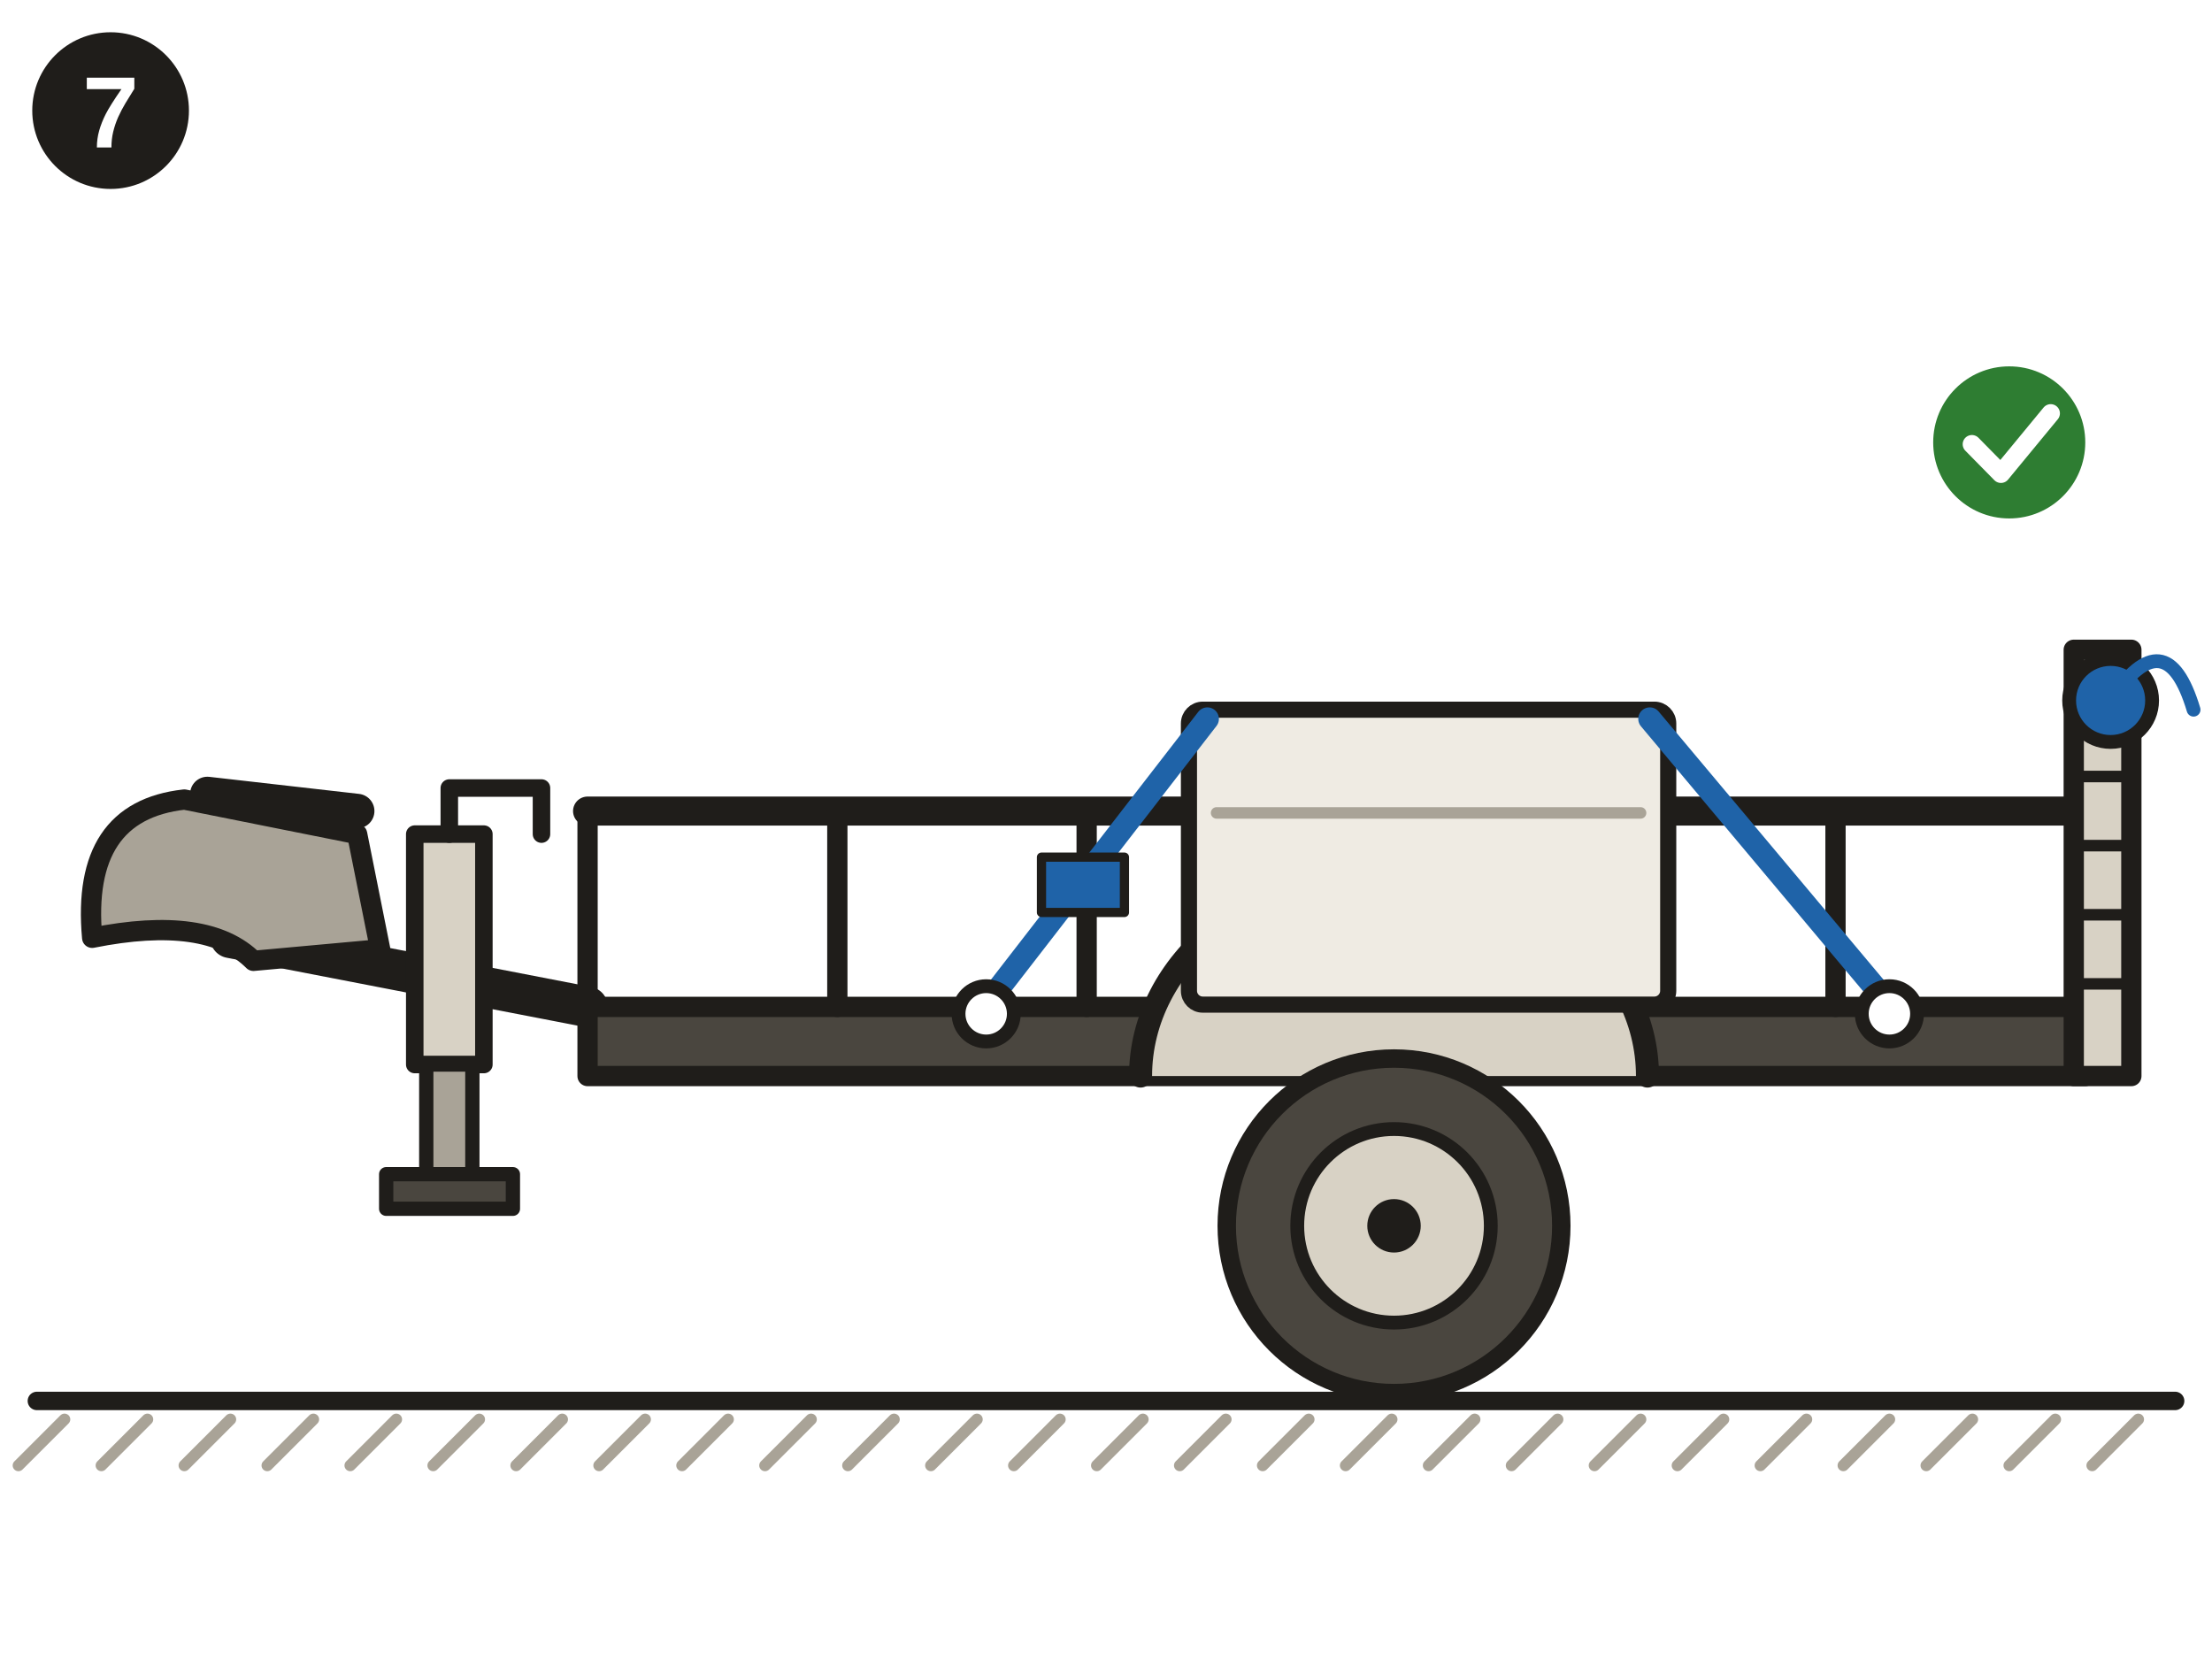
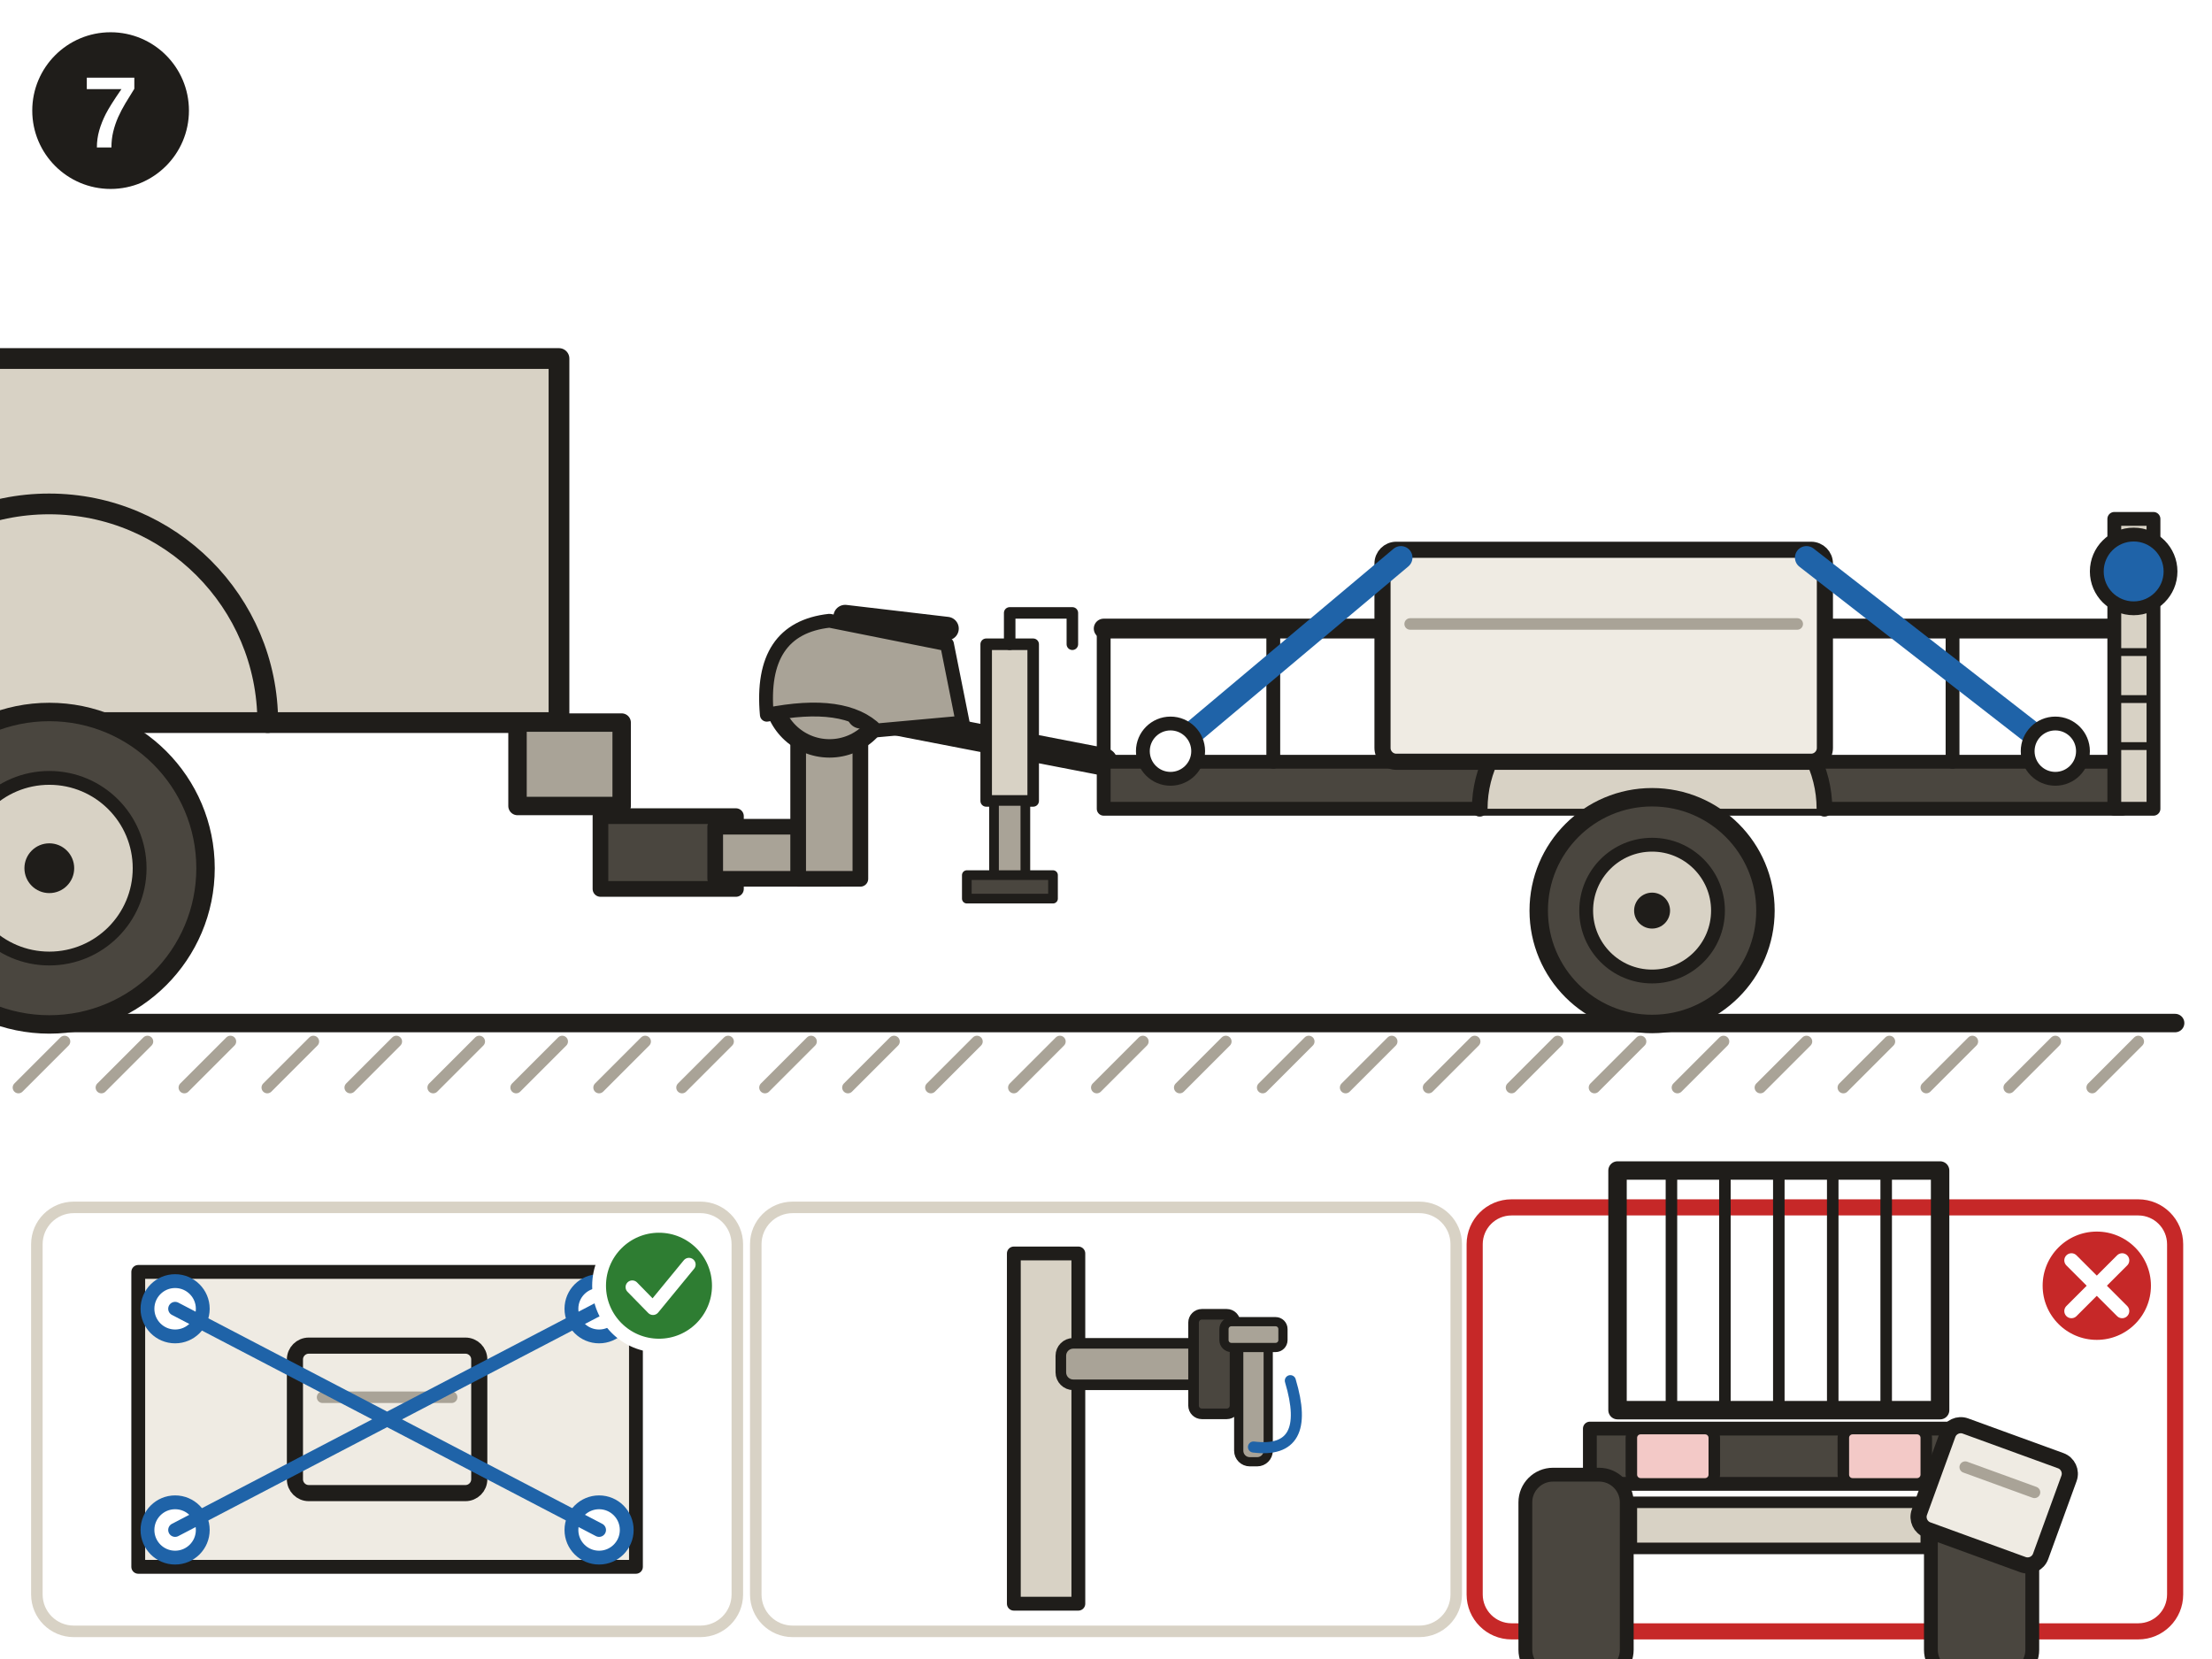
<svg xmlns="http://www.w3.org/2000/svg" viewBox="0 0 480 360" width="480" height="360" role="img" aria-labelledby="35sa-p7-title 35sa-p7-desc">
  <rect x="0" y="0" width="480" height="360" fill="#FFFFFF" />
+   <line x1="8" y1="222" x2="472" y2="222" stroke="#1F1D1A" stroke-width="4" stroke-linecap="round" />
+   <line x1="14" y1="226" x2="4" y2="236" stroke="#A9A397" stroke-width="2.5" stroke-linecap="round" />
+   <line x1="32" y1="226" x2="22" y2="236" stroke="#A9A397" stroke-width="2.5" stroke-linecap="round" />
+   <line x1="50" y1="226" x2="40" y2="236" stroke="#A9A397" stroke-width="2.5" stroke-linecap="round" />
+   <line x1="68" y1="226" x2="58" y2="236" stroke="#A9A397" stroke-width="2.5" stroke-linecap="round" />
+   <line x1="86" y1="226" x2="76" y2="236" stroke="#A9A397" stroke-width="2.5" stroke-linecap="round" />
+   <line x1="104" y1="226" x2="94" y2="236" stroke="#A9A397" stroke-width="2.5" stroke-linecap="round" />
+   <line x1="122" y1="226" x2="112" y2="236" stroke="#A9A397" stroke-width="2.5" stroke-linecap="round" />
+   <line x1="140" y1="226" x2="130" y2="236" stroke="#A9A397" stroke-width="2.5" stroke-linecap="round" />
+   <line x1="158" y1="226" x2="148" y2="236" stroke="#A9A397" stroke-width="2.5" stroke-linecap="round" />
+   <line x1="176" y1="226" x2="166" y2="236" stroke="#A9A397" stroke-width="2.5" stroke-linecap="round" />
+   <line x1="194" y1="226" x2="184" y2="236" stroke="#A9A397" stroke-width="2.5" stroke-linecap="round" />
+   <line x1="212" y1="226" x2="202" y2="236" stroke="#A9A397" stroke-width="2.5" stroke-linecap="round" />
+   <line x1="230" y1="226" x2="220" y2="236" stroke="#A9A397" stroke-width="2.5" stroke-linecap="round" />
+   <line x1="248" y1="226" x2="238" y2="236" stroke="#A9A397" stroke-width="2.5" stroke-linecap="round" />
+   <line x1="266" y1="226" x2="256" y2="236" stroke="#A9A397" stroke-width="2.5" stroke-linecap="round" />
+   <line x1="284" y1="226" x2="274" y2="236" stroke="#A9A397" stroke-width="2.5" stroke-linecap="round" />
+   <line x1="302" y1="226" x2="292" y2="236" stroke="#A9A397" stroke-width="2.5" stroke-linecap="round" />
+   <line x1="320" y1="226" x2="310" y2="236" stroke="#A9A397" stroke-width="2.5" stroke-linecap="round" />
+   <line x1="338" y1="226" x2="328" y2="236" stroke="#A9A397" stroke-width="2.5" stroke-linecap="round" />
+   <line x1="356" y1="226" x2="346" y2="236" stroke="#A9A397" stroke-width="2.5" stroke-linecap="round" />
+   <line x1="374" y1="226" x2="364" y2="236" stroke="#A9A397" stroke-width="2.5" stroke-linecap="round" />
+   <line x1="392" y1="226" x2="382" y2="236" stroke="#A9A397" stroke-width="2.5" stroke-linecap="round" />
+   <line x1="410" y1="226" x2="400" y2="236" stroke="#A9A397" stroke-width="2.5" stroke-linecap="round" />
+   <line x1="428" y1="226" x2="418" y2="236" stroke="#A9A397" stroke-width="2.5" stroke-linecap="round" />
+   <line x1="446" y1="226" x2="436" y2="236" stroke="#A9A397" stroke-width="2.5" stroke-linecap="round" />
+   <line x1="464" y1="226" x2="454" y2="236" stroke="#A9A397" stroke-width="2.5" stroke-linecap="round" />
+   <path d="M-79.6 77.8 L121.3 77.8 L121.3 156.8 L-79.6 156.8" fill="#D8D2C5" stroke="#1F1D1A" stroke-width="4.5" stroke-linecap="round" stroke-linejoin="round" />
+   <circle cx="10.7" cy="188.4" r="33.9" fill="#4A463F" stroke="#1F1D1A" stroke-width="4" />
+   <circle cx="10.7" cy="188.4" r="19.6" fill="#D8D2C5" stroke="#1F1D1A" stroke-width="3" />
+   <circle cx="10.7" cy="188.4" r="5.4" fill="#1F1D1A" stroke="none" stroke-width="4" />
+   <path d="M-36.8 156.8 A47.4 47.4 0 0 1 58.1 156.8" fill="none" stroke="#1F1D1A" stroke-width="4.5" stroke-linecap="round" stroke-linejoin="round" />
+   <rect x="112.3" y="156.8" width="22.6" height="18.1" rx="0" fill="#A9A397" stroke="#1F1D1A" stroke-width="4" stroke-linejoin="round" />
+   <rect x="130.3" y="177.1" width="29.4" height="15.8" rx="0" fill="#4A463F" stroke="#1F1D1A" stroke-width="3.4" stroke-linejoin="round" />
+   <rect x="155.2" y="179.4" width="27.1" height="11.3" rx="0" fill="#A9A397" stroke="#1F1D1A" stroke-width="3.4" stroke-linejoin="round" />
+   <rect x="173.2" y="161.3" width="13.5" height="29.4" rx="0" fill="#A9A397" stroke="#1F1D1A" stroke-width="3.4" stroke-linejoin="round" />
+   <circle cx="180" cy="150" r="12.4" fill="#A9A397" stroke="#1F1D1A" stroke-width="4" />
+   <path d="M186.8 155.1 L239.5 165.3" fill="none" stroke="#1F1D1A" stroke-width="6" stroke-linecap="round" stroke-linejoin="round" />
+   <path d="M166.4 155.1 Q164.7 136.4 180 134.7 L205.5 139.8 L208.9 156.8 L190.2 158.5 Q183.4 151.7 166.4 155.1 Z" fill="#A9A397" stroke="#1F1D1A" stroke-width="3" stroke-linecap="round" stroke-linejoin="round" />
+   <path d="M183.4 133.8 L205.5 136.4" fill="none" stroke="#1F1D1A" stroke-width="5.1" stroke-linecap="round" stroke-linejoin="round" />
+   <rect x="214" y="139.8" width="10.2" height="34" rx="0" fill="#D8D2C5" stroke="#1F1D1A" stroke-width="2.5" stroke-linejoin="round" />
+   <rect x="215.7" y="173.8" width="6.8" height="18.7" rx="0" fill="#A9A397" stroke="#1F1D1A" stroke-width="2.1" stroke-linejoin="round" />
+   <rect x="209.8" y="189.9" width="18.7" height="5.1" rx="0" fill="#4A463F" stroke="#1F1D1A" stroke-width="2.1" stroke-linejoin="round" />
+   <path d="M219.1 139.8 l0 -6.8 l13.6 0 l0 6.8" fill="none" stroke="#1F1D1A" stroke-width="2.5" stroke-linecap="round" stroke-linejoin="round" />
+   <rect x="239.5" y="165.3" width="221" height="10.2" rx="0" fill="#4A463F" stroke="#1F1D1A" stroke-width="3" stroke-linejoin="round" />
+   <line x1="239.5" y1="136.4" x2="460.5" y2="136.4" stroke="#1F1D1A" stroke-width="4.3" stroke-linecap="round" />
+   <line x1="239.5" y1="165.3" x2="239.5" y2="136.4" stroke="#1F1D1A" stroke-width="3" stroke-linecap="round" />
+   <line x1="276.3" y1="165.3" x2="276.3" y2="136.4" stroke="#1F1D1A" stroke-width="3" stroke-linecap="round" />
+   <line x1="313.2" y1="165.3" x2="313.2" y2="136.4" stroke="#1F1D1A" stroke-width="3" stroke-linecap="round" />
+   <line x1="350" y1="165.3" x2="350" y2="136.4" stroke="#1F1D1A" stroke-width="3" stroke-linecap="round" />
+   <line x1="386.8" y1="165.3" x2="386.8" y2="136.4" stroke="#1F1D1A" stroke-width="3" stroke-linecap="round" />
+   <line x1="423.7" y1="165.3" x2="423.7" y2="136.4" stroke="#1F1D1A" stroke-width="3" stroke-linecap="round" />
+   <line x1="460.5" y1="165.3" x2="460.5" y2="136.4" stroke="#1F1D1A" stroke-width="3" stroke-linecap="round" />
+   <path d="M321.1 175.5 A37.4 30.6 0 0 1 395.9 175.5" fill="#D8D2C5" stroke="#1F1D1A" stroke-width="3.4" stroke-linecap="round" stroke-linejoin="round" />
+   <circle cx="358.5" cy="197.6" r="24.6" fill="#4A463F" stroke="#1F1D1A" stroke-width="4" />
+   <circle cx="358.5" cy="197.6" r="14.3" fill="#D8D2C5" stroke="#1F1D1A" stroke-width="3" />
+   <circle cx="358.5" cy="197.6" r="3.9" fill="#1F1D1A" stroke="none" stroke-width="4" />
+   <rect x="458.8" y="112.6" width="8.5" height="62.9" rx="0" fill="#D8D2C5" stroke="#1F1D1A" stroke-width="3" stroke-linejoin="round" />
+   <line x1="458.8" y1="121.1" x2="467.3" y2="121.1" stroke="#1F1D1A" stroke-width="1.7" stroke-linecap="round" />
+   <line x1="458.8" y1="131.3" x2="467.3" y2="131.3" stroke="#1F1D1A" stroke-width="1.7" stroke-linecap="round" />
+   <line x1="458.8" y1="141.5" x2="467.3" y2="141.5" stroke="#1F1D1A" stroke-width="1.7" stroke-linecap="round" />
+   <line x1="458.8" y1="151.7" x2="467.3" y2="151.7" stroke="#1F1D1A" stroke-width="1.7" stroke-linecap="round" />
+   <line x1="458.8" y1="161.9" x2="467.3" y2="161.9" stroke="#1F1D1A" stroke-width="1.7" stroke-linecap="round" />
+   <rect x="300" y="119.3" width="96" height="46" rx="3" fill="#EFEBE3" stroke="#1F1D1A" stroke-width="3.5" stroke-linejoin="round" />
+   <line x1="306" y1="135.4" x2="390" y2="135.4" stroke="#A9A397" stroke-width="2.5" stroke-linecap="round" />
+   <path d="M304 121 L254 163" fill="none" stroke="#1F63A8" stroke-width="5" stroke-linecap="round" stroke-linejoin="round" />
+   <path d="M392 121 L446 163" fill="none" stroke="#1F63A8" stroke-width="5" stroke-linecap="round" stroke-linejoin="round" />
+   <circle cx="254" cy="163" r="6" fill="#FFFFFF" stroke="#1F1D1A" stroke-width="3" />
+   <circle cx="446" cy="163" r="6" fill="#FFFFFF" stroke="#1F1D1A" stroke-width="3" />
+   <circle cx="463" cy="124" r="8" fill="#1F63A8" stroke="#1F1D1A" stroke-width="3" />
+   <rect x="8" y="262" width="152" height="92" rx="8" fill="none" stroke="#D8D2C5" stroke-width="2.5" stroke-linejoin="round" />
+   <g transform="translate(8,262)">
+     <rect x="22" y="14" width="108" height="64" rx="0" fill="#EFEBE3" stroke="#1F1D1A" stroke-width="3" stroke-linejoin="round" />
+     <rect x="56" y="30" width="40" height="32" rx="3" fill="#EFEBE3" stroke="#1F1D1A" stroke-width="3.5" stroke-linejoin="round" />
+     <line x1="62" y1="41.2" x2="90" y2="41.2" stroke="#A9A397" stroke-width="2.5" stroke-linecap="round" />
+     <circle cx="30" cy="22" r="6" fill="#FFFFFF" stroke="#1F63A8" stroke-width="3" />
+     <circle cx="122" cy="22" r="6" fill="#FFFFFF" stroke="#1F63A8" stroke-width="3" />
+     <circle cx="30" cy="70" r="6" fill="#FFFFFF" stroke="#1F63A8" stroke-width="3" />
+     <circle cx="122" cy="70" r="6" fill="#FFFFFF" stroke="#1F63A8" stroke-width="3" />
+     <path d="M30 22 L122 70 M122 22 L30 70" fill="none" stroke="#1F63A8" stroke-width="3" stroke-linecap="round" stroke-linejoin="round" />
+   </g>
+   <circle cx="143" cy="279" r="13" fill="#2E7D32" stroke="#FFFFFF" stroke-width="3" />
+   <path d="M137.2 279.3 L141.7 283.9 L149.5 274.4" fill="none" stroke="#FFFFFF" stroke-width="2.9" stroke-linecap="round" stroke-linejoin="round" />
+   <rect x="164" y="262" width="152" height="92" rx="8" fill="none" stroke="#D8D2C5" stroke-width="2.5" stroke-linejoin="round" />
+   <g transform="translate(164,262)">
+     <rect x="56" y="10" width="14" height="76" rx="0" fill="#D8D2C5" stroke="#1F1D1A" stroke-width="3" stroke-linejoin="round" />
+     <rect x="66.2" y="29.5" width="39.6" height="9" rx="2.7" fill="#A9A397" stroke="#1F1D1A" stroke-width="2.3" stroke-linejoin="round" />
+     <rect x="95" y="23.2" width="9" height="21.6" rx="1.8" fill="#4A463F" stroke="#1F1D1A" stroke-width="2.3" stroke-linejoin="round" />
+     <rect x="104.8" y="28" width="6.4" height="27.2" rx="2.4" fill="#A9A397" stroke="#1F1D1A" stroke-width="2" stroke-linejoin="round" />
+     <rect x="101.6" y="24.8" width="12.8" height="5.6" rx="1.6" fill="#A9A397" stroke="#1F1D1A" stroke-width="2" stroke-linejoin="round" />
+     <path d="M108 52 q12.8 1.6 8 -14.4" fill="none" stroke="#1F63A8" stroke-width="2.4" stroke-linecap="round" stroke-linejoin="round" />
+   </g>
+   <rect x="320" y="262" width="152" height="92" rx="8" fill="none" stroke="#C62828" stroke-width="3.5" stroke-linejoin="round" />
+   <g transform="translate(320,262)">
+     <rect x="31" y="-8" width="70" height="52" rx="0" fill="none" stroke="#1F1D1A" stroke-width="4" stroke-linejoin="round" />
+     <line x1="42.7" y1="-8" x2="42.7" y2="44" stroke="#1F1D1A" stroke-width="2.5" stroke-linecap="round" />
+     <line x1="54.3" y1="-8" x2="54.3" y2="44" stroke="#1F1D1A" stroke-width="2.5" stroke-linecap="round" />
+     <line x1="66" y1="-8" x2="66" y2="44" stroke="#1F1D1A" stroke-width="2.5" stroke-linecap="round" />
+     <line x1="77.7" y1="-8" x2="77.7" y2="44" stroke="#1F1D1A" stroke-width="2.5" stroke-linecap="round" />
+     <line x1="89.3" y1="-8" x2="89.3" y2="44" stroke="#1F1D1A" stroke-width="2.5" stroke-linecap="round" />
+     <rect x="25" y="48" width="82" height="12" rx="0" fill="#4A463F" stroke="#1F1D1A" stroke-width="3" stroke-linejoin="round" />
+     <rect x="11" y="58" width="22" height="44" rx="6" fill="#4A463F" stroke="#1F1D1A" stroke-width="3" stroke-linejoin="round" />
+     <rect x="99" y="58" width="22" height="44" rx="6" fill="#4A463F" stroke="#1F1D1A" stroke-width="3" stroke-linejoin="round" />
+     <rect x="34" y="48" width="18" height="12" rx="2" fill="#F3C9C7" stroke="#1F1D1A" stroke-width="2.5" stroke-linejoin="round" />
+     <rect x="80" y="48" width="18" height="12" rx="2" fill="#F3C9C7" stroke="#1F1D1A" stroke-width="2.5" stroke-linejoin="round" />
+     <rect x="34" y="64" width="64" height="10" rx="0" fill="#D8D2C5" stroke="#1F1D1A" stroke-width="2.5" stroke-linejoin="round" />
+     <g transform="rotate(20 110 70)">
+       <rect x="96" y="50" width="28" height="24" rx="3" fill="#EFEBE3" stroke="#1F1D1A" stroke-width="3.5" stroke-linejoin="round" />
+       <line x1="102" y1="58.4" x2="118" y2="58.4" stroke="#A9A397" stroke-width="2.5" stroke-linecap="round" />
+     </g>
+   </g>
+   <circle cx="455" cy="279" r="13" fill="#C62828" stroke="#FFFFFF" stroke-width="2.5" />
+   <line x1="449.5" y1="273.5" x2="460.5" y2="284.5" stroke="#FFFFFF" stroke-width="3.1" stroke-linecap="round" />
+   <line x1="460.5" y1="273.5" x2="449.5" y2="284.5" stroke="#FFFFFF" stroke-width="3.1" stroke-linecap="round" />
  <circle cx="24" cy="24" r="17" fill="#1F1D1A" stroke="none" stroke-width="4" />
-   <text x="24" y="32" font-family="Segoe UI, Arial, Helvetica, sans-serif" font-size="22" font-weight="700" text-anchor="middle" fill="#FFFFFF">7</text>
-   <line x1="8" y1="304" x2="472" y2="304" stroke="#1F1D1A" stroke-width="4" stroke-linecap="round" />
-   <line x1="14" y1="308" x2="4" y2="318" stroke="#A9A397" stroke-width="2.5" stroke-linecap="round" />
-   <line x1="32" y1="308" x2="22" y2="318" stroke="#A9A397" stroke-width="2.5" stroke-linecap="round" />
-   <line x1="50" y1="308" x2="40" y2="318" stroke="#A9A397" stroke-width="2.5" stroke-linecap="round" />
-   <line x1="68" y1="308" x2="58" y2="318" stroke="#A9A397" stroke-width="2.5" stroke-linecap="round" />
-   <line x1="86" y1="308" x2="76" y2="318" stroke="#A9A397" stroke-width="2.5" stroke-linecap="round" />
-   <line x1="104" y1="308" x2="94" y2="318" stroke="#A9A397" stroke-width="2.5" stroke-linecap="round" />
-   <line x1="122" y1="308" x2="112" y2="318" stroke="#A9A397" stroke-width="2.5" stroke-linecap="round" />
-   <line x1="140" y1="308" x2="130" y2="318" stroke="#A9A397" stroke-width="2.5" stroke-linecap="round" />
-   <line x1="158" y1="308" x2="148" y2="318" stroke="#A9A397" stroke-width="2.5" stroke-linecap="round" />
-   <line x1="176" y1="308" x2="166" y2="318" stroke="#A9A397" stroke-width="2.5" stroke-linecap="round" />
-   <line x1="194" y1="308" x2="184" y2="318" stroke="#A9A397" stroke-width="2.5" stroke-linecap="round" />
-   <line x1="212" y1="308" x2="202" y2="318" stroke="#A9A397" stroke-width="2.5" stroke-linecap="round" />
-   <line x1="230" y1="308" x2="220" y2="318" stroke="#A9A397" stroke-width="2.5" stroke-linecap="round" />
-   <line x1="248" y1="308" x2="238" y2="318" stroke="#A9A397" stroke-width="2.5" stroke-linecap="round" />
-   <line x1="266" y1="308" x2="256" y2="318" stroke="#A9A397" stroke-width="2.5" stroke-linecap="round" />
-   <line x1="284" y1="308" x2="274" y2="318" stroke="#A9A397" stroke-width="2.5" stroke-linecap="round" />
-   <line x1="302" y1="308" x2="292" y2="318" stroke="#A9A397" stroke-width="2.5" stroke-linecap="round" />
-   <line x1="320" y1="308" x2="310" y2="318" stroke="#A9A397" stroke-width="2.5" stroke-linecap="round" />
-   <line x1="338" y1="308" x2="328" y2="318" stroke="#A9A397" stroke-width="2.5" stroke-linecap="round" />
-   <line x1="356" y1="308" x2="346" y2="318" stroke="#A9A397" stroke-width="2.5" stroke-linecap="round" />
-   <line x1="374" y1="308" x2="364" y2="318" stroke="#A9A397" stroke-width="2.5" stroke-linecap="round" />
-   <line x1="392" y1="308" x2="382" y2="318" stroke="#A9A397" stroke-width="2.5" stroke-linecap="round" />
-   <line x1="410" y1="308" x2="400" y2="318" stroke="#A9A397" stroke-width="2.5" stroke-linecap="round" />
-   <line x1="428" y1="308" x2="418" y2="318" stroke="#A9A397" stroke-width="2.5" stroke-linecap="round" />
-   <line x1="446" y1="308" x2="436" y2="318" stroke="#A9A397" stroke-width="2.5" stroke-linecap="round" />
-   <line x1="464" y1="308" x2="454" y2="318" stroke="#A9A397" stroke-width="2.5" stroke-linecap="round" />
-   <path d="M50 203.5 L127.5 218.5" fill="none" stroke="#1F1D1A" stroke-width="8.8" stroke-linecap="round" stroke-linejoin="round" />
-   <path d="M20 203.5 Q17.5 176 40 173.5 L77.5 181 L82.5 206 L55 208.5 Q45 198.5 20 203.5 Z" fill="#A9A397" stroke="#1F1D1A" stroke-width="4.4" stroke-linecap="round" stroke-linejoin="round" />
-   <path d="M45 172.3 L77.5 176" fill="none" stroke="#1F1D1A" stroke-width="7.5" stroke-linecap="round" stroke-linejoin="round" />
-   <rect x="90" y="181" width="15" height="50" rx="0" fill="#D8D2C5" stroke="#1F1D1A" stroke-width="3.8" stroke-linejoin="round" />
-   <rect x="92.5" y="231" width="10" height="27.5" rx="0" fill="#A9A397" stroke="#1F1D1A" stroke-width="3.1" stroke-linejoin="round" />
-   <rect x="83.8" y="254.8" width="27.5" height="7.5" rx="0" fill="#4A463F" stroke="#1F1D1A" stroke-width="3.1" stroke-linejoin="round" />
-   <path d="M97.5 181 l0 -10 l20 0 l0 10" fill="none" stroke="#1F1D1A" stroke-width="3.8" stroke-linecap="round" stroke-linejoin="round" />
-   <rect x="127.5" y="218.5" width="325" height="15" rx="0" fill="#4A463F" stroke="#1F1D1A" stroke-width="4.4" stroke-linejoin="round" />
-   <line x1="127.5" y1="176" x2="452.5" y2="176" stroke="#1F1D1A" stroke-width="6.3" stroke-linecap="round" />
-   <line x1="127.5" y1="218.5" x2="127.5" y2="176" stroke="#1F1D1A" stroke-width="4.4" stroke-linecap="round" />
-   <line x1="181.7" y1="218.5" x2="181.7" y2="176" stroke="#1F1D1A" stroke-width="4.4" stroke-linecap="round" />
-   <line x1="235.8" y1="218.5" x2="235.8" y2="176" stroke="#1F1D1A" stroke-width="4.4" stroke-linecap="round" />
-   <line x1="290" y1="218.5" x2="290" y2="176" stroke="#1F1D1A" stroke-width="4.4" stroke-linecap="round" />
-   <line x1="344.2" y1="218.5" x2="344.2" y2="176" stroke="#1F1D1A" stroke-width="4.4" stroke-linecap="round" />
-   <line x1="398.3" y1="218.5" x2="398.3" y2="176" stroke="#1F1D1A" stroke-width="4.4" stroke-linecap="round" />
-   <line x1="452.5" y1="218.5" x2="452.5" y2="176" stroke="#1F1D1A" stroke-width="4.4" stroke-linecap="round" />
-   <path d="M247.5 233.5 A55 45 0 0 1 357.5 233.5" fill="#D8D2C5" stroke="#1F1D1A" stroke-width="5" stroke-linecap="round" stroke-linejoin="round" />
-   <circle cx="302.5" cy="266" r="36.3" fill="#4A463F" stroke="#1F1D1A" stroke-width="4" />
-   <circle cx="302.5" cy="266" r="21" fill="#D8D2C5" stroke="#1F1D1A" stroke-width="3" />
-   <circle cx="302.5" cy="266" r="5.8" fill="#1F1D1A" stroke="none" stroke-width="4" />
-   <rect x="450" y="141" width="12.5" height="92.5" rx="0" fill="#D8D2C5" stroke="#1F1D1A" stroke-width="4.4" stroke-linejoin="round" />
-   <line x1="450" y1="153.5" x2="462.5" y2="153.5" stroke="#1F1D1A" stroke-width="2.5" stroke-linecap="round" />
-   <line x1="450" y1="168.5" x2="462.5" y2="168.5" stroke="#1F1D1A" stroke-width="2.5" stroke-linecap="round" />
-   <line x1="450" y1="183.5" x2="462.5" y2="183.5" stroke="#1F1D1A" stroke-width="2.5" stroke-linecap="round" />
-   <line x1="450" y1="198.5" x2="462.5" y2="198.5" stroke="#1F1D1A" stroke-width="2.5" stroke-linecap="round" />
-   <line x1="450" y1="213.5" x2="462.5" y2="213.5" stroke="#1F1D1A" stroke-width="2.5" stroke-linecap="round" />
-   <rect x="258" y="154" width="104" height="64" rx="3" fill="#EFEBE3" stroke="#1F1D1A" stroke-width="3.5" stroke-linejoin="round" />
-   <line x1="264" y1="176.4" x2="356" y2="176.4" stroke="#A9A397" stroke-width="2.5" stroke-linecap="round" />
-   <path d="M262 156 L214 218" fill="none" stroke="#1F63A8" stroke-width="5" stroke-linecap="round" stroke-linejoin="round" />
-   <path d="M358 156 L410 218" fill="none" stroke="#1F63A8" stroke-width="5" stroke-linecap="round" stroke-linejoin="round" />
-   <rect x="226" y="186" width="18" height="12" rx="0" fill="#1F63A8" stroke="#1F1D1A" stroke-width="2" stroke-linejoin="round" />
-   <circle cx="214" cy="220" r="6" fill="#FFFFFF" stroke="#1F1D1A" stroke-width="3" />
-   <circle cx="410" cy="220" r="6" fill="#FFFFFF" stroke="#1F1D1A" stroke-width="3" />
-   <circle cx="458" cy="152" r="9" fill="#1F63A8" stroke="#1F1D1A" stroke-width="3" />
-   <path d="M458 152 q12 -18 18 2" fill="none" stroke="#1F63A8" stroke-width="3" stroke-linecap="round" stroke-linejoin="round" />
-   <circle cx="436" cy="96" r="18" fill="#2E7D32" stroke="#FFFFFF" stroke-width="3" />
-   <path d="M427.9 96.4 L434.2 102.8 L445 89.7" fill="none" stroke="#FFFFFF" stroke-width="4" stroke-linecap="round" stroke-linejoin="round" />
+   <text class="seq" x="24" y="32" font-family="Segoe UI, Arial, Helvetica, sans-serif" font-size="22" font-weight="700" text-anchor="middle" fill="#FFFFFF">7</text>
</svg>
